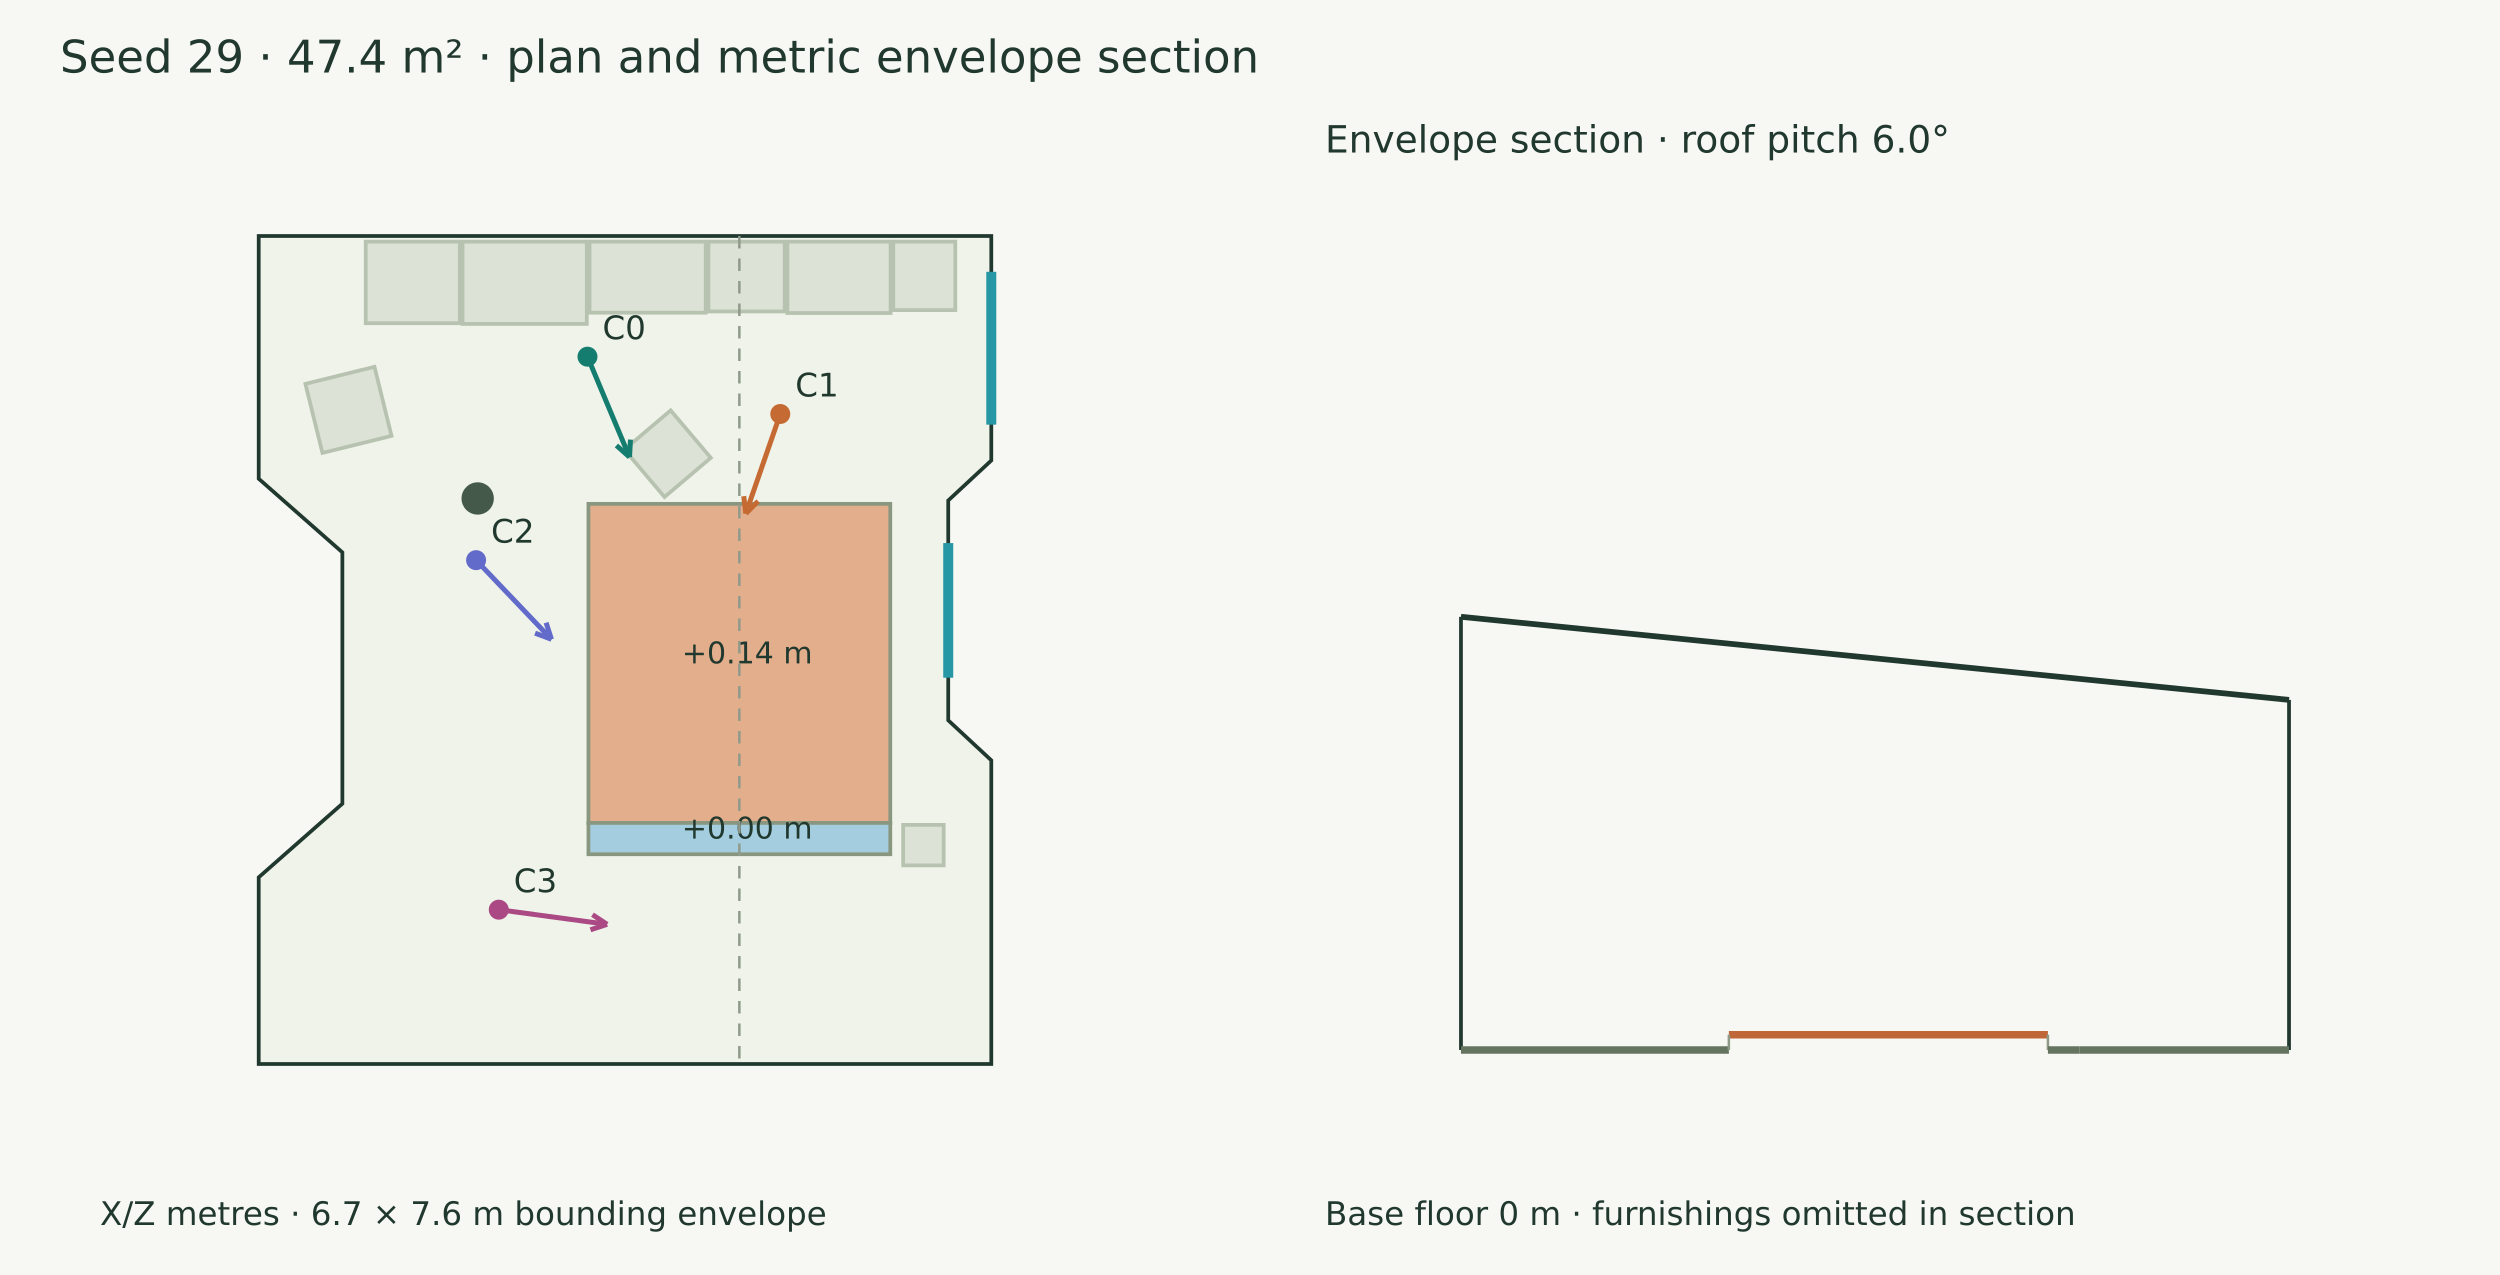
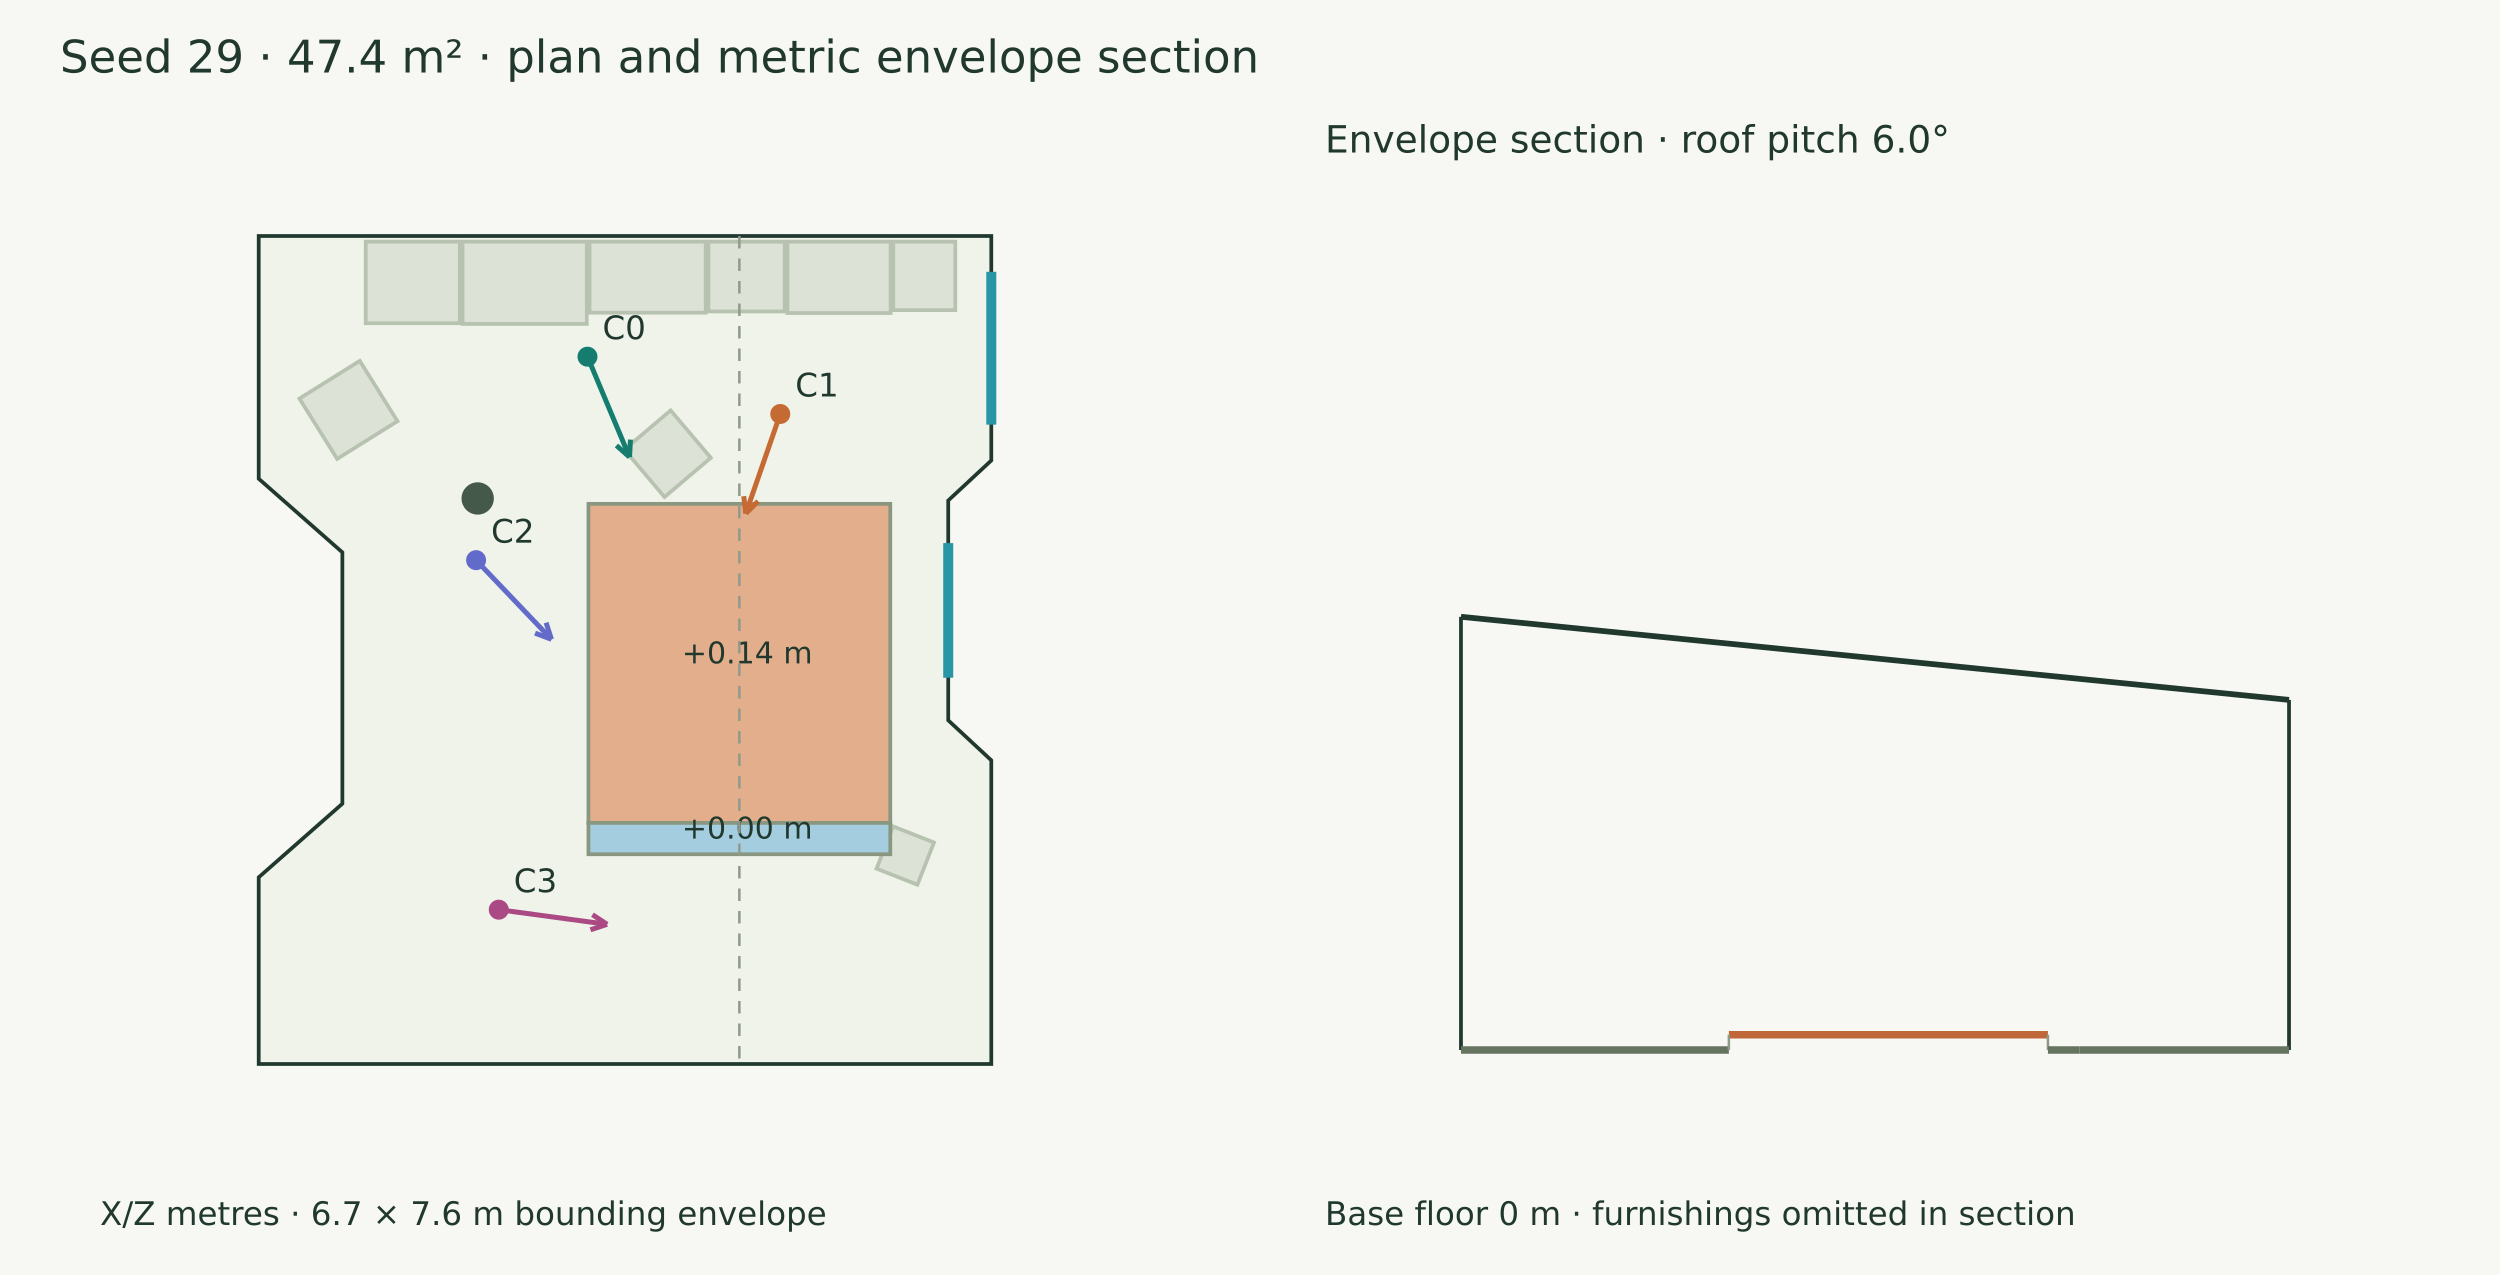
<svg xmlns="http://www.w3.org/2000/svg" width="1000" height="510" viewBox="0 0 1000 510">
  <rect width="100%" height="100%" fill="#f7f8f3" />
  <g font-family="DejaVu Sans" fill="#20382e">
    <text x="24.000" y="29.000" font-size="18">Seed 29 · 47.4 m² · plan and metric envelope section</text>
    <polygon points="103.485,94.390 396.515,94.390 396.515,184.190 379.294,200.195 379.294,288.122 396.515,304.126 396.515,425.610 103.485,425.610 103.485,350.927 136.949,321.473 136.949,220.949 103.485,191.494" fill="#eff3e9" stroke="#20382e" stroke-width="1.5" />
    <polygon points="185.018,96.667 234.719,96.667 234.719,129.571 185.018,129.571" fill="#dce3d6" stroke="#b7c2b0" stroke-width="1.5" />
    <polygon points="235.814,96.667 282.276,96.667 282.276,125.070 235.814,125.070" fill="#dce3d6" stroke="#b7c2b0" stroke-width="1.5" />
    <polygon points="283.370,96.667 313.888,96.667 313.888,124.579 283.370,124.579" fill="#dce3d6" stroke="#b7c2b0" stroke-width="1.5" />
    <polygon points="314.982,96.667 356.230,96.667 356.230,125.219 314.982,125.219" fill="#dce3d6" stroke="#b7c2b0" stroke-width="1.5" />
    <polygon points="146.292,96.667 183.923,96.667 183.923,129.287 146.292,129.287" fill="#dce3d6" stroke="#b7c2b0" stroke-width="1.5" />
    <polygon points="357.324,96.667 382.117,96.667 382.117,124.047 357.324,124.047" fill="#dce3d6" stroke="#b7c2b0" stroke-width="1.5" />
-     <polygon points="361.272,329.949 377.471,329.949 377.471,346.148 361.272,346.148" fill="#dce3d6" stroke="#b7c2b0" stroke-width="1.5" />
-     <polygon points="149.791,146.724 156.607,174.353 128.978,181.169 122.162,153.540" fill="#dce3d6" stroke="#b7c2b0" stroke-width="1.5" />
+     <polygon points="350.610,347.451 357.263,330.568 373.602,337.007 366.949,353.890" fill="#dce3d6" stroke="#b7c2b0" stroke-width="1.5" />
+     <polygon points="134.863,183.554 119.777,159.425 143.906,144.339 158.992,168.468" fill="#dce3d6" stroke="#b7c2b0" stroke-width="1.5" />
    <polygon points="259.825,257.933 256.968,233.361 280.721,230.599 283.578,255.171" fill="#dce3d6" stroke="#b7c2b0" stroke-width="1.5" />
    <polygon points="253.357,290.653 259.711,269.427 281.813,276.044 275.459,297.270" fill="#dce3d6" stroke="#b7c2b0" stroke-width="1.5" />
    <polygon points="249.742,179.840 268.253,164.160 284.317,183.124 265.806,198.803" fill="#dce3d6" stroke="#b7c2b0" stroke-width="1.5" />
    <polygon points="235.376,201.546 356.113,201.546 356.113,329.165 235.376,329.165" fill="#e3ae8c" stroke="#899781" stroke-width="1.5" />
    <text x="272.745" y="265.355" font-size="12">+0.14 m</text>
    <polygon points="235.376,329.165 356.113,329.165 356.113,341.701 235.376,341.701" fill="#a4cee0" stroke="#899781" stroke-width="1.5" />
    <text x="272.745" y="335.433" font-size="12">+0.00 m</text>
    <circle cx="191.073" cy="199.383" r="6.463" fill="#45594a" />
    <path d="M396.515,108.719 L396.515,169.862" stroke="#2797a5" stroke-width="4" fill="none" />
    <path d="M379.294,217.226 L379.294,271.091" stroke="#2797a5" stroke-width="4" fill="none" />
    <path d="M234.991,142.671 L251.810,182.830" stroke="#147d70" stroke-width="2" fill="none" />
    <path d="M251.810,182.830 L246.566,178.193" stroke="#147d70" stroke-width="2" fill="none" />
    <path d="M251.810,182.830 L252.183,175.840" stroke="#147d70" stroke-width="2" fill="none" />
    <circle cx="234.991" cy="142.671" r="4" fill="#147d70" />
    <text x="240.991" y="135.671" font-size="13">C0</text>
    <path d="M312.104,165.596 L298.312,205.425" stroke="#c56a33" stroke-width="2" fill="none" />
    <path d="M298.312,205.425 L297.498,198.473" stroke="#c56a33" stroke-width="2" fill="none" />
    <path d="M298.312,205.425 L303.252,200.465" stroke="#c56a33" stroke-width="2" fill="none" />
    <circle cx="312.104" cy="165.596" r="4" fill="#c56a33" />
    <text x="318.104" y="158.596" font-size="13">C1</text>
    <path d="M190.435,224.063 L220.580,255.721" stroke="#626aca" stroke-width="2" fill="none" />
    <path d="M220.580,255.721 L214.028,253.256" stroke="#626aca" stroke-width="2" fill="none" />
    <path d="M220.580,255.721 L218.439,249.057" stroke="#626aca" stroke-width="2" fill="none" />
    <circle cx="190.435" cy="224.063" r="4" fill="#626aca" />
    <text x="196.435" y="217.063" font-size="13">C2</text>
    <path d="M199.501,363.874 L242.830,369.738" stroke="#aa4984" stroke-width="2" fill="none" />
    <path d="M242.830,369.738 L236.175,371.909" stroke="#aa4984" stroke-width="2" fill="none" />
    <path d="M242.830,369.738 L236.992,365.875" stroke="#aa4984" stroke-width="2" fill="none" />
    <circle cx="199.501" cy="363.874" r="4" fill="#aa4984" />
    <text x="205.501" y="356.874" font-size="13">C3</text>
    <text x="40.000" y="490.000" font-size="13">X/Z metres · 6.7 × 7.6 m bounding envelope</text>
    <path d="M295.745,94.390 L295.745,425.610" stroke="#909a8b" stroke-width="1" stroke-dasharray="5 4" fill="none" />
    <path d="M584.390,246.725 L915.610,279.958" stroke="#20382e" stroke-width="2.3" fill="none" />
    <path d="M584.390,420.000 L584.390,246.725" stroke="#20382e" stroke-width="1.5" fill="none" />
    <path d="M915.610,420.000 L915.610,279.958" stroke="#20382e" stroke-width="1.5" fill="none" />
    <path d="M584.390,420.000 L691.546,420.000" stroke="#65745f" stroke-width="3" fill="none" />
    <path d="M584.390,420.000 L584.390,420.000" stroke="#8d9a85" stroke-width="1" fill="none" />
    <path d="M691.546,420.000 L691.546,420.000" stroke="#8d9a85" stroke-width="1" fill="none" />
    <path d="M691.546,413.898 L819.165,413.898" stroke="#bf6738" stroke-width="3" fill="none" />
    <path d="M691.546,420.000 L691.546,413.898" stroke="#8d9a85" stroke-width="1" fill="none" />
    <path d="M819.165,420.000 L819.165,413.898" stroke="#8d9a85" stroke-width="1" fill="none" />
    <path d="M819.165,420.000 L831.701,420.000" stroke="#65745f" stroke-width="3" fill="none" />
    <path d="M819.165,420.000 L819.165,420.000" stroke="#8d9a85" stroke-width="1" fill="none" />
    <path d="M831.701,420.000 L831.701,420.000" stroke="#8d9a85" stroke-width="1" fill="none" />
    <path d="M831.701,420.000 L915.610,420.000" stroke="#65745f" stroke-width="3" fill="none" />
    <path d="M831.701,420.000 L831.701,420.000" stroke="#8d9a85" stroke-width="1" fill="none" />
    <path d="M915.610,420.000 L915.610,420.000" stroke="#8d9a85" stroke-width="1" fill="none" />
    <text x="530.000" y="61.000" font-size="15">Envelope section · roof pitch 6.0°</text>
    <text x="530.000" y="490.000" font-size="13">Base floor 0 m · furnishings omitted in section</text>
  </g>
</svg>
